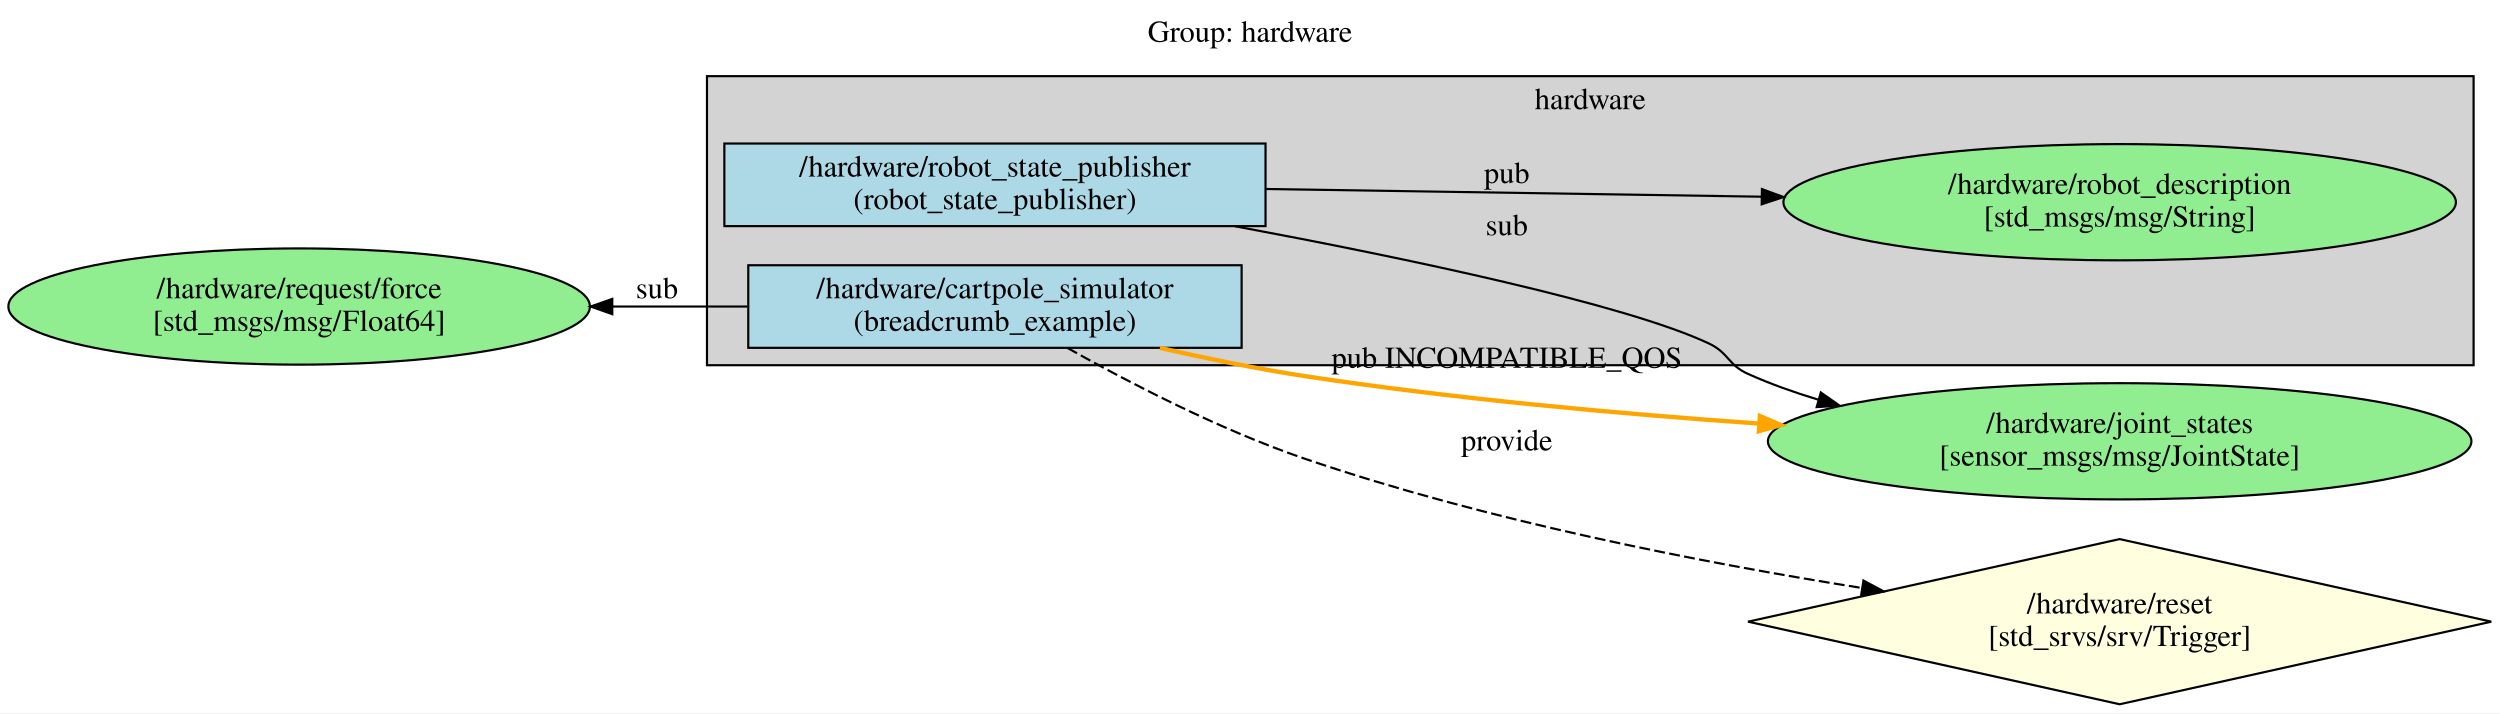
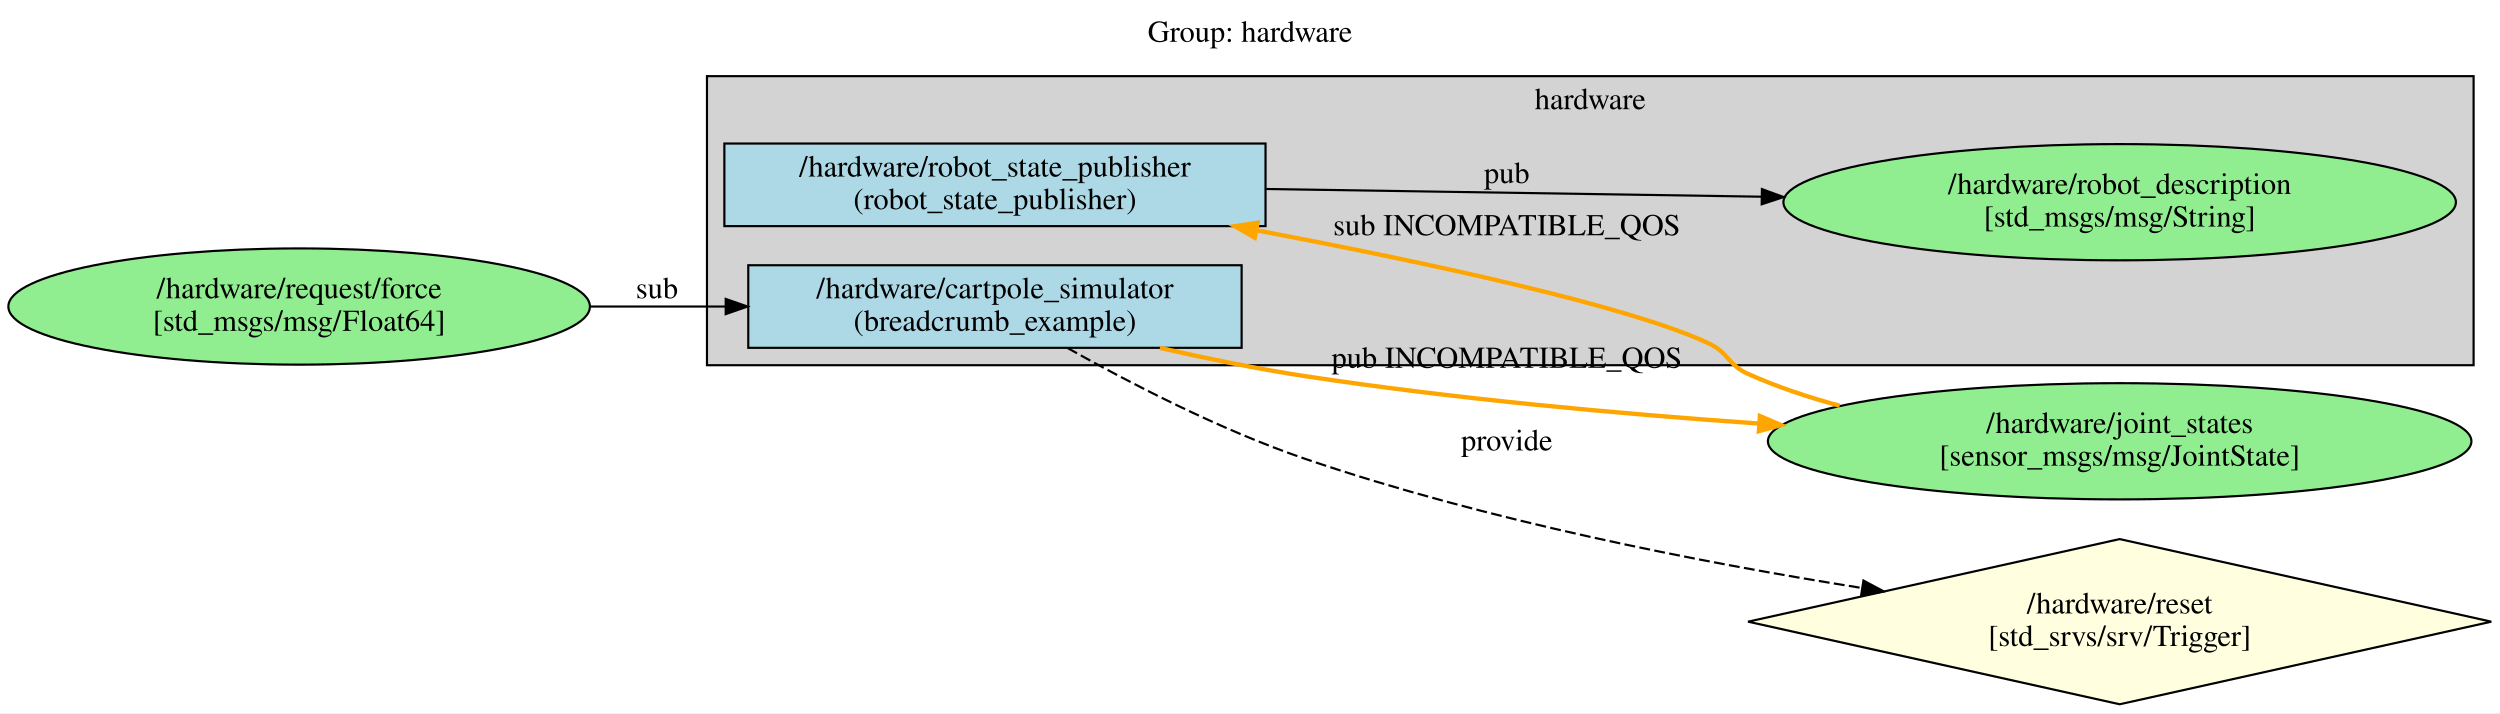
<svg xmlns="http://www.w3.org/2000/svg" width="1150pt" height="328pt" viewBox="0.00 0.00 1150.29 328.00">
  <g id="graph0" class="graph" transform="scale(1 1) rotate(0) translate(4 324)">
    <polygon fill="white" stroke="transparent" points="-4,4 -4,-324 1146.29,-324 1146.29,4 -4,4" />
    <text text-anchor="middle" x="571.14" y="-304.8" font-family="Times,serif" font-size="14.00">Group: hardware</text>
    <g id="clust1" class="cluster">
      <polygon fill="lightgrey" stroke="black" points="321.29,-156 321.29,-289 1134.14,-289 1134.14,-156 321.29,-156" />
      <text text-anchor="middle" x="727.71" y="-273.8" font-family="Times,serif" font-size="14.00">hardware</text>
    </g>
    <g id="node1" class="node">
      <polygon fill="lightblue" stroke="black" points="578.29,-258 329.29,-258 329.29,-220 578.29,-220 578.29,-258" />
      <text text-anchor="middle" x="453.79" y="-242.8" font-family="Times,serif" font-size="14.00">/hardware/robot_state_publisher</text>
      <text text-anchor="middle" x="453.79" y="-227.8" font-family="Times,serif" font-size="14.00">(robot_state_publisher)</text>
    </g>
    <g id="node3" class="node">
      <ellipse fill="lightgreen" stroke="black" cx="971.29" cy="-231" rx="154.71" ry="26.74" />
      <text text-anchor="middle" x="971.29" y="-234.8" font-family="Times,serif" font-size="14.00">/hardware/robot_description</text>
      <text text-anchor="middle" x="971.29" y="-219.8" font-family="Times,serif" font-size="14.00">[std_msgs/msg/String]</text>
    </g>
    <g id="edge1" class="edge">
      <path fill="none" stroke="black" d="M578.59,-237.08C646.87,-236.02 732.52,-234.69 806.3,-233.54" />
      <polygon fill="black" stroke="black" points="806.69,-237.04 816.63,-233.38 806.58,-230.04 806.69,-237.04" />
      <text text-anchor="middle" x="689.29" y="-239.8" font-family="Times,serif" font-size="14.00">pub</text>
    </g>
    <g id="node2" class="node">
      <polygon fill="lightblue" stroke="black" points="567.29,-202 340.29,-202 340.29,-164 567.29,-164 567.29,-202" />
      <text text-anchor="middle" x="453.79" y="-186.8" font-family="Times,serif" font-size="14.00">/hardware/cartpole_simulator</text>
      <text text-anchor="middle" x="453.79" y="-171.8" font-family="Times,serif" font-size="14.00">(breadcrumb_example)</text>
    </g>
    <g id="node4" class="node">
      <ellipse fill="lightgreen" stroke="black" cx="971.29" cy="-121" rx="161.85" ry="26.74" />
      <text text-anchor="middle" x="971.29" y="-124.8" font-family="Times,serif" font-size="14.00">/hardware/joint_states</text>
      <text text-anchor="middle" x="971.29" y="-109.8" font-family="Times,serif" font-size="14.00">[sensor_msgs/msg/JointState]</text>
    </g>
    <g id="edge2" class="edge">
      <path fill="none" stroke="orange" stroke-width="2" d="M529.68,-163.97C551.08,-159.11 574.5,-154.32 596.29,-151 664.43,-140.62 740.14,-133.69 805.52,-129.14" />
      <polygon fill="orange" stroke="orange" stroke-width="2" points="805.76,-132.63 815.5,-128.46 805.29,-125.65 805.76,-132.63" />
      <text text-anchor="middle" x="689.29" y="-154.8" font-family="Times,serif" font-size="14.00">pub INCOMPATIBLE_QOS</text>
    </g>
    <g id="node6" class="node">
      <polygon fill="lightyellow" stroke="black" points="971.29,-76 800.29,-38 971.29,0 1142.29,-38 971.29,-76" />
      <text text-anchor="middle" x="971.29" y="-41.8" font-family="Times,serif" font-size="14.00">/hardware/reset</text>
      <text text-anchor="middle" x="971.29" y="-26.8" font-family="Times,serif" font-size="14.00">[std_srvs/srv/Trigger]</text>
    </g>
    <g id="edge5" class="edge">
      <path fill="none" stroke="black" stroke-dasharray="5,2" d="M487.18,-163.92C515.2,-148.17 557.25,-126.31 596.29,-113 679.97,-84.46 778.08,-65.29 852.82,-53.48" />
      <polygon fill="black" stroke="black" points="853.4,-56.93 862.74,-51.93 852.32,-50.02 853.4,-56.93" />
      <text text-anchor="middle" x="689.29" y="-116.8" font-family="Times,serif" font-size="14.00">provide</text>
    </g>
    <g id="edge3" class="edge">
-       <path fill="none" stroke="black" d="M832.61,-140.15C821.47,-143.49 810.56,-147.4 800.29,-152 791.04,-156.14 791.46,-161.68 782.29,-166 744.01,-184.03 643.74,-205.1 564.15,-219.96" />
-       <polygon fill="black" stroke="black" points="833.79,-143.46 842.46,-137.37 831.88,-136.72 833.79,-143.46" />
-       <text text-anchor="middle" x="689.29" y="-215.8" font-family="Times,serif" font-size="14.00">sub</text>
+       <path fill="none" stroke="orange" stroke-width="2" d="M842.46,-137.37C827.92,-141.25 813.57,-146.06 800.29,-152 791.04,-156.14 791.46,-161.68 782.29,-166 745.58,-183.29 651.86,-203.37 574.04,-218.1" />
+       <polygon fill="orange" stroke="orange" stroke-width="2" points="573.33,-214.67 564.15,-219.96 574.62,-221.55 573.33,-214.67" />
+       <text text-anchor="middle" x="689.29" y="-215.8" font-family="Times,serif" font-size="14.00">sub INCOMPATIBLE_QOS</text>
    </g>
    <g id="node5" class="node">
      <ellipse fill="lightgreen" stroke="black" cx="133.64" cy="-183" rx="133.79" ry="26.74" />
      <text text-anchor="middle" x="133.64" y="-186.8" font-family="Times,serif" font-size="14.00">/hardware/request/force</text>
      <text text-anchor="middle" x="133.64" y="-171.8" font-family="Times,serif" font-size="14.00">[std_msgs/msg/Float64]</text>
    </g>
    <g id="edge4" class="edge">
-       <path fill="none" stroke="black" d="M277.89,-183C298.68,-183 319.84,-183 339.91,-183" />
-       <polygon fill="black" stroke="black" points="277.72,-179.5 267.72,-183 277.72,-186.5 277.72,-179.5" />
+       <path fill="none" stroke="black" d="M267.72,-183C288.26,-183 309.39,-183 329.7,-183" />
+       <polygon fill="black" stroke="black" points="329.91,-186.5 339.91,-183 329.91,-179.5 329.91,-186.5" />
      <text text-anchor="middle" x="298.29" y="-186.8" font-family="Times,serif" font-size="14.00">sub</text>
    </g>
  </g>
</svg>
